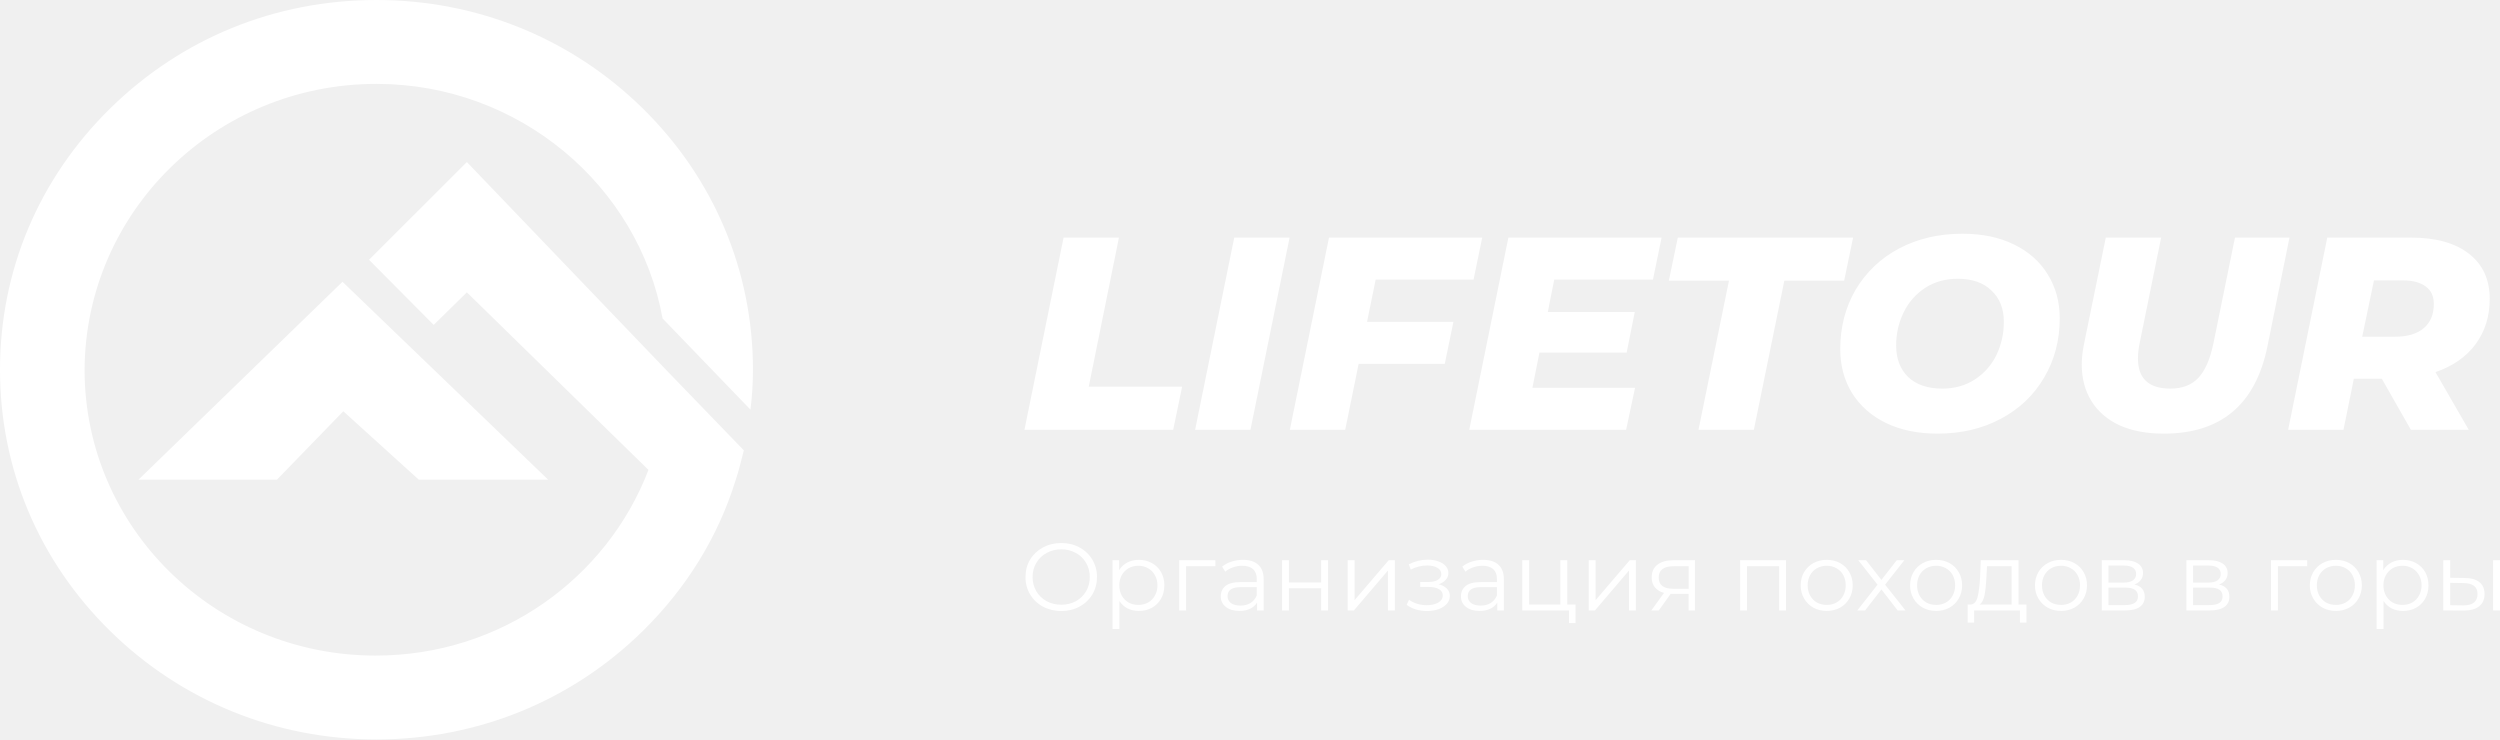
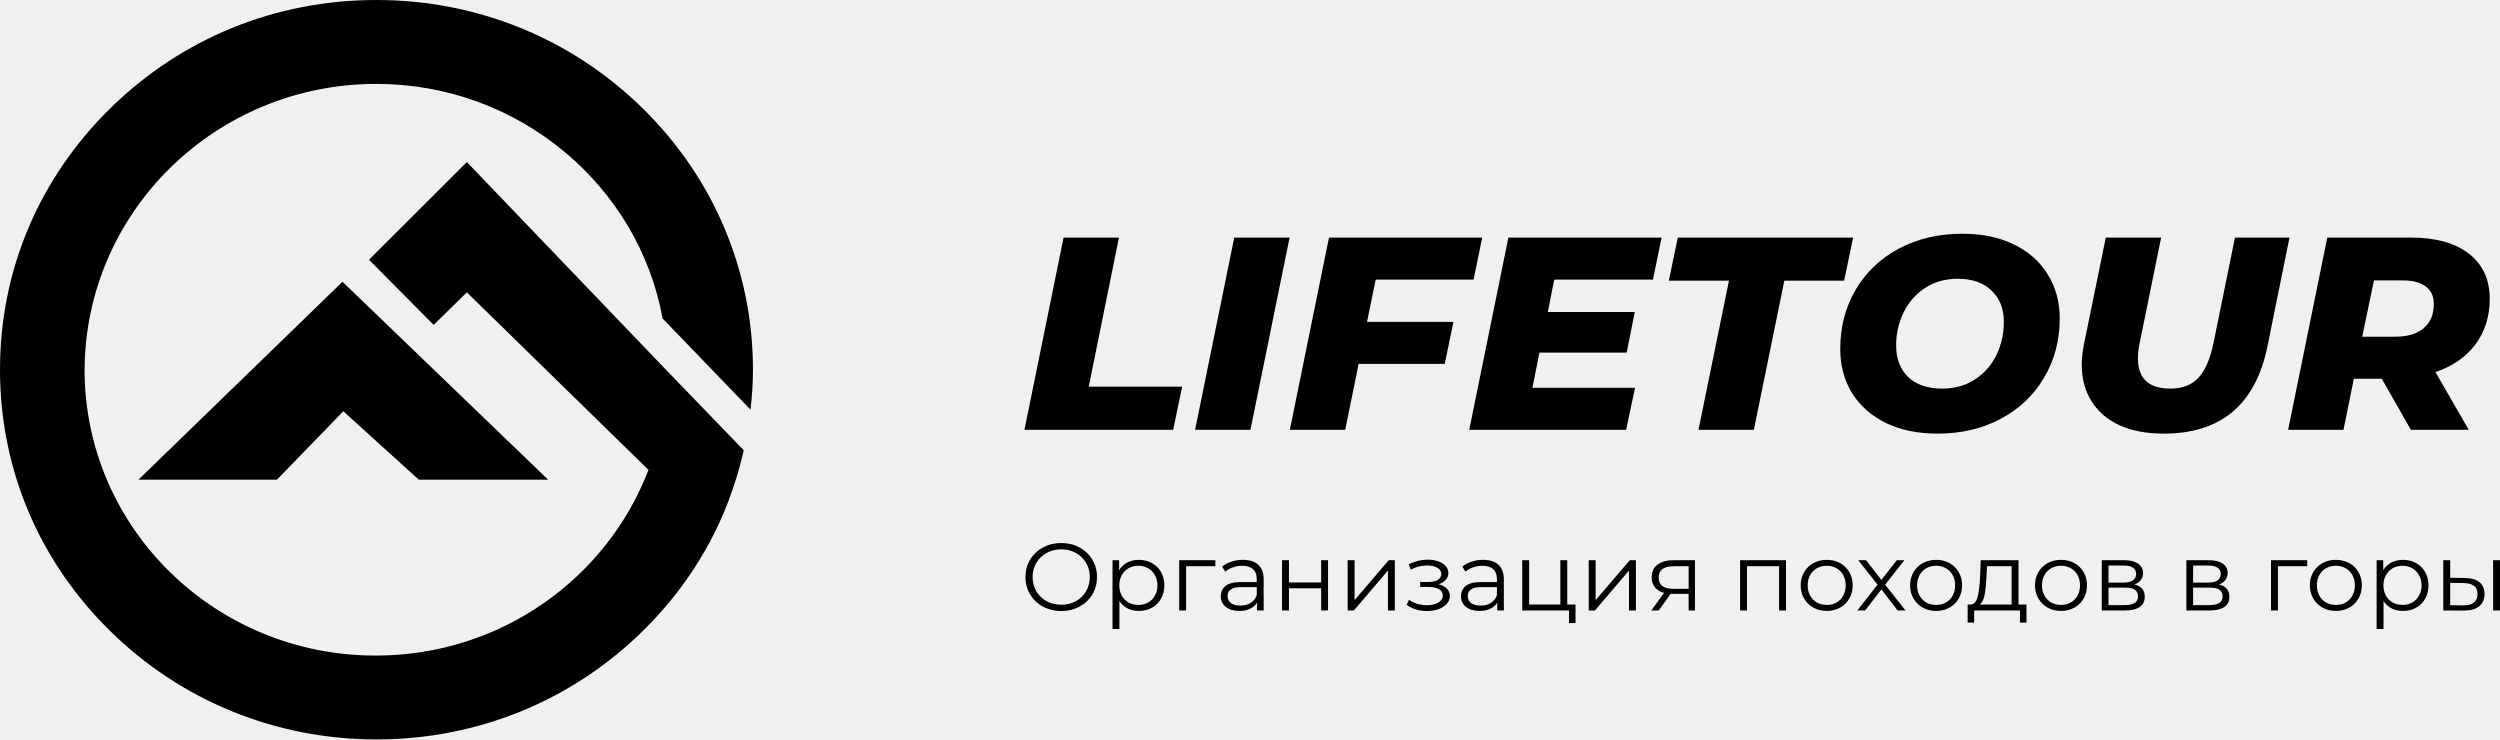
<svg xmlns="http://www.w3.org/2000/svg" width="142" height="42" fill="none">
-   <path d="M15.731 27.244 19.5 23.36l4.286 3.885h7.347l-11.68-11.24-11.587 11.24h7.865Z" fill="#fff" />
-   <path d="m26.518 9.205-5.558 5.55 3.674 3.7 1.884-1.85L36.833 26.69c-2.355 6.152-8.384 10.547-15.496 10.547-9.138 0-16.533-7.262-16.533-16.236.047-8.974 7.442-16.236 16.58-16.236 8.101 0 14.884 5.782 16.25 13.322l4.992 5.18c.094-.74.142-1.526.142-2.266 0-5.597-2.214-10.87-6.265-14.848C32.453 2.174 27.083 0 21.383 0 15.639 0 10.316 2.174 6.265 6.152 2.214 10.13 0 15.357 0 21c0 5.643 2.214 10.87 6.264 14.848C10.315 39.826 15.684 42 21.384 42c5.699 0 11.069-2.174 15.12-6.152 2.495-2.451 4.285-5.366 5.274-8.557.189-.555.33-1.157.471-1.712l-4.333-4.486L26.518 9.205ZM60.411 13.495h3.145l-1.715 8.468h5.304l-.508 2.45h-8.449l2.223-10.918ZM70.105 13.495h3.144l-2.223 10.917h-3.144l2.223-10.917ZM78.139 15.88l-.492 2.403h4.907l-.492 2.386H77.17l-.762 3.743h-3.145l2.224-10.917h8.703l-.492 2.386h-5.56ZM88.28 15.88l-.364 1.841h4.939l-.46 2.308h-4.956l-.397 1.997h5.829l-.508 2.386h-8.91l2.223-10.917h8.703l-.492 2.386h-5.606ZM98.205 15.943H94.79l.509-2.448h9.957l-.508 2.448h-3.398l-1.731 8.47h-3.145l1.731-8.47ZM110.053 24.63c-1.123 0-2.102-.202-2.938-.608-.826-.405-1.467-.972-1.922-1.7-.445-.728-.667-1.56-.667-2.495 0-1.248.291-2.371.873-3.37a6.221 6.221 0 0 1 2.462-2.339c1.059-.561 2.261-.842 3.605-.842 1.122 0 2.097.203 2.922.608.837.406 1.477.973 1.922 1.7.455.728.683 1.56.683 2.496 0 1.248-.296 2.37-.889 3.369-.583.998-1.403 1.778-2.462 2.34-1.048.56-2.245.841-3.589.841Zm.27-2.557c.698 0 1.313-.172 1.842-.515.529-.343.937-.8 1.223-1.373a4.291 4.291 0 0 0 .429-1.918c0-.738-.233-1.326-.699-1.762-.455-.447-1.096-.671-1.922-.671-.699 0-1.313.172-1.842.515a3.415 3.415 0 0 0-1.223 1.388 4.193 4.193 0 0 0-.429 1.903c0 .738.228 1.33.683 1.778.466.436 1.112.655 1.938.655ZM122.896 24.63c-.963 0-1.794-.155-2.493-.467-.699-.323-1.234-.78-1.604-1.373-.371-.593-.556-1.29-.556-2.09 0-.333.042-.717.127-1.154l1.239-6.051h3.144l-1.223 6.004a4.363 4.363 0 0 0-.095.858c0 1.144.614 1.716 1.842 1.716.667 0 1.192-.198 1.573-.593.391-.406.683-1.066.873-1.98l1.223-6.005h3.097l-1.255 6.191c-.677 3.296-2.641 4.945-5.892 4.945ZM141.416 16.973c0 .998-.27 1.86-.81 2.589-.54.717-1.297 1.242-2.271 1.575l1.89 3.275h-3.287l-1.652-2.9h-1.588l-.588 2.9h-3.144l2.223-10.917h4.749c1.419 0 2.52.306 3.303.92.784.613 1.175 1.466 1.175 2.558Zm-3.176.296c0-.447-.153-.78-.461-.998-.307-.23-.735-.344-1.286-.344h-1.652l-.667 3.198h1.874c.699 0 1.239-.161 1.62-.484.381-.322.572-.78.572-1.372ZM60.282 34.706a2.19 2.19 0 0 1-1.044-.25 1.906 1.906 0 0 1-.73-.694 1.904 1.904 0 0 1-.26-.987c0-.365.087-.694.26-.987.177-.293.42-.523.73-.69.313-.17.66-.254 1.044-.254.383 0 .727.083 1.033.25a1.874 1.874 0 0 1 .994 1.682c0 .364-.088.695-.265.992-.177.293-.42.522-.73.689-.305.166-.65.25-1.032.25Zm0-.358c.305 0 .582-.067.828-.2.247-.138.44-.326.58-.565.14-.242.21-.511.21-.808 0-.297-.07-.564-.21-.803a1.462 1.462 0 0 0-.58-.564 1.674 1.674 0 0 0-.828-.206c-.306 0-.584.068-.834.206a1.5 1.5 0 0 0-.586.564c-.14.239-.21.506-.21.803 0 .297.07.566.21.808.144.239.339.427.585.565.251.133.529.2.835.2ZM64.688 31.799c.272 0 .519.061.74.184.22.12.394.29.52.51a1.5 1.5 0 0 1 .187.754c0 .286-.063.539-.188.76a1.33 1.33 0 0 1-.52.515c-.217.12-.463.179-.74.179-.235 0-.449-.047-.64-.141a1.228 1.228 0 0 1-.464-.423v1.59h-.392V31.82h.375v.564c.118-.188.273-.332.464-.434.195-.1.415-.151.658-.151Zm-.028 2.56c.203 0 .387-.045.552-.136a.986.986 0 0 0 .387-.396c.096-.17.144-.363.144-.58 0-.217-.048-.409-.144-.575a.985.985 0 0 0-.387-.396 1.1 1.1 0 0 0-.552-.141c-.206 0-.392.047-.558.14-.162.095-.29.227-.387.397a1.168 1.168 0 0 0-.138.575c0 .217.046.41.138.58.096.17.225.302.387.397.166.09.352.135.558.135ZM69.032 32.162H67.37v2.512h-.392V31.82h2.055v.342ZM70.6 31.799c.379 0 .67.093.872.282.203.184.304.459.304.824v1.769H71.4v-.445a.89.89 0 0 1-.392.347c-.17.083-.372.125-.608.125-.324 0-.582-.076-.773-.228a.73.73 0 0 1-.287-.602c0-.242.088-.438.265-.586.18-.148.466-.222.856-.222h.923v-.174c0-.246-.07-.432-.21-.559-.14-.13-.345-.195-.614-.195-.184 0-.36.03-.53.092-.17.058-.315.14-.436.244l-.177-.287a1.54 1.54 0 0 1 .53-.282 2.05 2.05 0 0 1 .652-.104Zm-.139 2.598c.221 0 .41-.049.57-.146a.91.91 0 0 0 .353-.434v-.467h-.912c-.497 0-.746.17-.746.51a.47.47 0 0 0 .194.396c.129.094.31.141.541.141ZM72.82 31.82h.392v1.264h1.829V31.82h.392v2.854h-.392v-1.259h-1.829v1.259h-.392V31.82ZM76.548 31.82h.392v2.268l1.939-2.268h.348v2.854h-.392v-2.268L76.9 34.674h-.353V31.82ZM81.706 33.187a.921.921 0 0 1 .475.244.58.58 0 0 1 .17.424.644.644 0 0 1-.176.444c-.114.13-.27.232-.47.304a2.002 2.002 0 0 1-.657.103c-.21 0-.416-.029-.618-.087a1.652 1.652 0 0 1-.53-.265l.132-.288c.132.098.287.174.464.228.177.054.355.081.536.081.269 0 .488-.048.657-.146.173-.101.26-.237.26-.407a.39.39 0 0 0-.21-.353c-.14-.086-.332-.13-.575-.13h-.497v-.282h.475c.217 0 .392-.04.525-.12.132-.082.199-.193.199-.33 0-.152-.076-.271-.227-.358-.147-.087-.34-.13-.58-.13-.313 0-.622.077-.928.233l-.11-.298a2.336 2.336 0 0 1 1.077-.266c.22 0 .42.032.597.097.18.062.32.15.42.266.103.116.154.25.154.402a.552.552 0 0 1-.155.385.885.885 0 0 1-.408.25ZM84.242 31.799c.38 0 .67.093.873.282.202.184.304.459.304.824v1.769h-.376v-.445a.89.89 0 0 1-.392.347c-.17.083-.372.125-.608.125-.324 0-.582-.076-.773-.228a.73.73 0 0 1-.287-.602c0-.242.088-.438.265-.586.18-.148.466-.222.856-.222h.922v-.174c0-.246-.07-.432-.21-.559-.14-.13-.344-.195-.613-.195-.184 0-.36.03-.53.092-.17.058-.315.14-.436.244l-.177-.287a1.54 1.54 0 0 1 .53-.282 2.05 2.05 0 0 1 .652-.104Zm-.138 2.598c.221 0 .41-.049.569-.146a.91.91 0 0 0 .353-.434v-.467h-.911c-.497 0-.746.17-.746.51a.47.47 0 0 0 .194.396c.129.094.309.141.541.141ZM89.49 34.337v1.053h-.37v-.716h-2.657V31.82h.392v2.517h1.773V31.82h.392v2.517h.47ZM90.239 31.82h.392v2.268l1.94-2.268h.347v2.854h-.392v-2.268l-1.933 2.268h-.354V31.82ZM96.274 31.82v2.854h-.36v-.944h-1.021l-.674.944h-.425l.723-.998a.983.983 0 0 1-.519-.315.861.861 0 0 1-.182-.564c0-.319.11-.56.331-.727.221-.167.523-.25.906-.25h1.22Zm-2.06.988c0 .423.274.634.823.634h.878v-1.28h-.85c-.568 0-.852.215-.852.646ZM101.445 31.82v2.854h-.392v-2.512H99.23v2.512h-.392V31.82h2.607ZM103.759 34.7c-.28 0-.532-.06-.757-.184a1.402 1.402 0 0 1-.53-.52 1.455 1.455 0 0 1-.193-.749c0-.279.064-.528.193-.749.129-.22.306-.392.53-.515.225-.123.477-.184.757-.184s.532.061.757.184c.224.123.399.295.525.515.128.22.193.47.193.749 0 .278-.065.528-.193.749-.126.22-.301.394-.525.52a1.551 1.551 0 0 1-.757.185Zm0-.34c.206 0 .39-.046.552-.136a.984.984 0 0 0 .387-.397 1.2 1.2 0 0 0 .138-.58 1.2 1.2 0 0 0-.138-.58.948.948 0 0 0-.387-.391 1.08 1.08 0 0 0-.552-.141c-.206 0-.392.047-.558.14a.998.998 0 0 0-.387.392 1.2 1.2 0 0 0-.138.58c0 .217.046.41.138.58.096.17.225.302.387.397.166.09.352.135.558.135ZM107.787 34.674l-.922-1.194-.929 1.194h-.441l1.149-1.465-1.094-1.389h.442l.873 1.118.872-1.118h.431l-1.094 1.389 1.16 1.465h-.447ZM109.974 34.7c-.28 0-.533-.06-.757-.184a1.398 1.398 0 0 1-.531-.52 1.465 1.465 0 0 1-.193-.749c0-.279.065-.528.193-.749.129-.22.306-.392.531-.515.224-.123.477-.184.757-.184.279 0 .532.061.756.184.225.123.4.295.525.515.129.22.193.47.193.749 0 .278-.064.528-.193.749-.125.22-.3.394-.525.52a1.547 1.547 0 0 1-.756.185Zm0-.34c.206 0 .39-.046.552-.136a.984.984 0 0 0 .387-.397 1.2 1.2 0 0 0 .138-.58 1.2 1.2 0 0 0-.138-.58.948.948 0 0 0-.387-.391 1.08 1.08 0 0 0-.552-.141c-.207 0-.393.047-.558.14a.998.998 0 0 0-.387.392 1.2 1.2 0 0 0-.138.58c0 .217.046.41.138.58.096.17.225.302.387.397.165.09.351.135.558.135ZM115.104 34.337v1.026h-.37v-.69h-2.602v.69h-.37v-1.026h.166c.195-.01.328-.152.398-.423s.118-.65.143-1.139l.039-.955h2.143v2.517h.453Zm-2.276-1.54c-.018.405-.053.74-.105 1.003-.051.26-.143.44-.276.537h1.812v-2.175h-1.397l-.034.635ZM117.067 34.7c-.279 0-.532-.06-.756-.184a1.398 1.398 0 0 1-.531-.52 1.455 1.455 0 0 1-.193-.749c0-.279.064-.528.193-.749.129-.22.306-.392.531-.515.224-.123.477-.184.756-.184.28 0 .533.061.757.184.225.123.4.295.525.515.129.22.193.47.193.749 0 .278-.064.528-.193.749-.125.22-.3.394-.525.52a1.548 1.548 0 0 1-.757.185Zm0-.34c.207 0 .391-.046.553-.136a.982.982 0 0 0 .386-.397c.093-.17.139-.363.139-.58 0-.217-.046-.41-.139-.58a.946.946 0 0 0-.386-.391 1.08 1.08 0 0 0-.553-.141c-.206 0-.392.047-.558.14a.996.996 0 0 0-.386.392 1.2 1.2 0 0 0-.138.58c0 .217.046.41.138.58.096.17.224.302.386.397.166.09.352.135.558.135ZM121.231 33.198c.394.09.591.324.591.7 0 .25-.094.441-.282.575-.187.134-.467.2-.839.2h-1.32V31.82h1.281c.332 0 .591.064.779.19a.615.615 0 0 1 .282.543c0 .155-.044.289-.133.401a.76.76 0 0 1-.359.244Zm-1.469-.108h.873c.224 0 .395-.042.513-.125a.412.412 0 0 0 .183-.364.399.399 0 0 0-.183-.358c-.118-.08-.289-.119-.513-.119h-.873v.966Zm.922 1.28c.251 0 .438-.04.564-.12.125-.079.188-.204.188-.374s-.058-.294-.172-.374c-.114-.083-.294-.125-.541-.125h-.961v.993h.922ZM126.038 33.198c.394.09.591.324.591.7 0 .25-.094.441-.282.575-.188.134-.468.2-.84.2h-1.32V31.82h1.282c.331 0 .591.064.779.19a.617.617 0 0 1 .281.543.63.63 0 0 1-.132.401.765.765 0 0 1-.359.244Zm-1.47-.108h.873c.225 0 .396-.042.514-.125a.414.414 0 0 0 .182-.364.4.4 0 0 0-.182-.358c-.118-.08-.289-.119-.514-.119h-.873v.966Zm.923 1.28c.25 0 .438-.04.563-.12.125-.079.188-.204.188-.374s-.057-.294-.171-.374c-.114-.083-.295-.125-.542-.125h-.961v.993h.923ZM131.049 32.162h-1.663v2.512h-.392V31.82h2.055v.342ZM132.679 34.7c-.28 0-.532-.06-.756-.184a1.398 1.398 0 0 1-.531-.52 1.455 1.455 0 0 1-.193-.749c0-.279.064-.528.193-.749.129-.22.306-.392.531-.515.224-.123.476-.184.756-.184s.532.061.757.184c.225.123.4.295.525.515.129.22.193.47.193.749 0 .278-.064.528-.193.749-.125.22-.3.394-.525.52a1.551 1.551 0 0 1-.757.185Zm0-.34c.207 0 .391-.046.553-.136a.988.988 0 0 0 .386-.397 1.2 1.2 0 0 0 .139-.58 1.2 1.2 0 0 0-.139-.58.952.952 0 0 0-.386-.391 1.08 1.08 0 0 0-.553-.141c-.206 0-.392.047-.558.14a.99.99 0 0 0-.386.392 1.2 1.2 0 0 0-.138.58c0 .217.046.41.138.58.095.17.224.302.386.397.166.09.352.135.558.135ZM136.49 31.799c.272 0 .519.061.74.184.221.12.394.29.519.51.125.22.188.472.188.754 0 .286-.063.539-.188.76-.125.22-.298.392-.519.515-.218.12-.464.179-.74.179-.236 0-.45-.047-.641-.141a1.223 1.223 0 0 1-.464-.423v1.59h-.393V31.82h.376v.564a1.21 1.21 0 0 1 .464-.434c.195-.1.414-.151.658-.151Zm-.028 2.56c.202 0 .387-.045.552-.136a.984.984 0 0 0 .387-.396 1.16 1.16 0 0 0 .144-.58 1.13 1.13 0 0 0-.144-.575.984.984 0 0 0-.387-.396 1.098 1.098 0 0 0-.552-.141c-.206 0-.392.047-.558.14a1.037 1.037 0 0 0-.387.397 1.169 1.169 0 0 0-.138.575c0 .217.046.41.138.58.096.17.225.302.387.397.166.09.352.135.558.135ZM140 32.83c.365.003.643.082.834.238.192.156.288.38.288.673 0 .303-.103.537-.31.7-.206.162-.501.242-.884.238l-1.149-.005V31.82h.393v.998l.828.011Zm1.608-1.01H142v2.854h-.392V31.82Zm-1.702 2.566c.269.004.472-.049.608-.157.14-.112.21-.275.21-.488 0-.21-.068-.366-.204-.467-.137-.101-.341-.154-.614-.157l-.734-.011v1.27l.734.01Z" fill="#fff" />
+   <path d="M15.731 27.244 19.5 23.36l4.286 3.885h7.347l-11.68-11.24-11.587 11.24h7.865Z" fill="currentColor" />
+   <path d="m26.518 9.205-5.558 5.55 3.674 3.7 1.884-1.85L36.833 26.69c-2.355 6.152-8.384 10.547-15.496 10.547-9.138 0-16.533-7.262-16.533-16.236.047-8.974 7.442-16.236 16.58-16.236 8.101 0 14.884 5.782 16.25 13.322l4.992 5.18c.094-.74.142-1.526.142-2.266 0-5.597-2.214-10.87-6.265-14.848C32.453 2.174 27.083 0 21.383 0 15.639 0 10.316 2.174 6.265 6.152 2.214 10.13 0 15.357 0 21c0 5.643 2.214 10.87 6.264 14.848C10.315 39.826 15.684 42 21.384 42c5.699 0 11.069-2.174 15.12-6.152 2.495-2.451 4.285-5.366 5.274-8.557.189-.555.33-1.157.471-1.712l-4.333-4.486L26.518 9.205ZM60.411 13.495h3.145l-1.715 8.468h5.304l-.508 2.45h-8.449l2.223-10.918ZM70.105 13.495h3.144l-2.223 10.917h-3.144l2.223-10.917ZM78.139 15.88l-.492 2.403h4.907l-.492 2.386H77.17l-.762 3.743h-3.145l2.224-10.917h8.703l-.492 2.386h-5.56ZM88.28 15.88l-.364 1.841h4.939l-.46 2.308h-4.956l-.397 1.997h5.829l-.508 2.386h-8.91l2.223-10.917h8.703l-.492 2.386h-5.606ZM98.205 15.943H94.79l.509-2.448h9.957l-.508 2.448h-3.398l-1.731 8.47h-3.145l1.731-8.47ZM110.053 24.63c-1.123 0-2.102-.202-2.938-.608-.826-.405-1.467-.972-1.922-1.7-.445-.728-.667-1.56-.667-2.495 0-1.248.291-2.371.873-3.37a6.221 6.221 0 0 1 2.462-2.339c1.059-.561 2.261-.842 3.605-.842 1.122 0 2.097.203 2.922.608.837.406 1.477.973 1.922 1.7.455.728.683 1.56.683 2.496 0 1.248-.296 2.37-.889 3.369-.583.998-1.403 1.778-2.462 2.34-1.048.56-2.245.841-3.589.841Zm.27-2.557c.698 0 1.313-.172 1.842-.515.529-.343.937-.8 1.223-1.373a4.291 4.291 0 0 0 .429-1.918c0-.738-.233-1.326-.699-1.762-.455-.447-1.096-.671-1.922-.671-.699 0-1.313.172-1.842.515a3.415 3.415 0 0 0-1.223 1.388 4.193 4.193 0 0 0-.429 1.903c0 .738.228 1.33.683 1.778.466.436 1.112.655 1.938.655ZM122.896 24.63c-.963 0-1.794-.155-2.493-.467-.699-.323-1.234-.78-1.604-1.373-.371-.593-.556-1.29-.556-2.09 0-.333.042-.717.127-1.154l1.239-6.051h3.144l-1.223 6.004a4.363 4.363 0 0 0-.095.858c0 1.144.614 1.716 1.842 1.716.667 0 1.192-.198 1.573-.593.391-.406.683-1.066.873-1.98l1.223-6.005h3.097l-1.255 6.191c-.677 3.296-2.641 4.945-5.892 4.945ZM141.416 16.973c0 .998-.27 1.86-.81 2.589-.54.717-1.297 1.242-2.271 1.575l1.89 3.275h-3.287l-1.652-2.9h-1.588l-.588 2.9h-3.144l2.223-10.917h4.749c1.419 0 2.52.306 3.303.92.784.613 1.175 1.466 1.175 2.558Zm-3.176.296c0-.447-.153-.78-.461-.998-.307-.23-.735-.344-1.286-.344h-1.652l-.667 3.198h1.874c.699 0 1.239-.161 1.62-.484.381-.322.572-.78.572-1.372ZM60.282 34.706a2.19 2.19 0 0 1-1.044-.25 1.906 1.906 0 0 1-.73-.694 1.904 1.904 0 0 1-.26-.987c0-.365.087-.694.26-.987.177-.293.42-.523.73-.69.313-.17.66-.254 1.044-.254.383 0 .727.083 1.033.25a1.874 1.874 0 0 1 .994 1.682c0 .364-.088.695-.265.992-.177.293-.42.522-.73.689-.305.166-.65.25-1.032.25Zm0-.358c.305 0 .582-.067.828-.2.247-.138.44-.326.58-.565.14-.242.21-.511.21-.808 0-.297-.07-.564-.21-.803a1.462 1.462 0 0 0-.58-.564 1.674 1.674 0 0 0-.828-.206c-.306 0-.584.068-.834.206a1.5 1.5 0 0 0-.586.564c-.14.239-.21.506-.21.803 0 .297.07.566.21.808.144.239.339.427.585.565.251.133.529.2.835.2ZM64.688 31.799c.272 0 .519.061.74.184.22.12.394.29.52.51a1.5 1.5 0 0 1 .187.754c0 .286-.063.539-.188.76a1.33 1.33 0 0 1-.52.515c-.217.12-.463.179-.74.179-.235 0-.449-.047-.64-.141a1.228 1.228 0 0 1-.464-.423v1.59h-.392V31.82h.375v.564c.118-.188.273-.332.464-.434.195-.1.415-.151.658-.151Zm-.028 2.56c.203 0 .387-.045.552-.136a.986.986 0 0 0 .387-.396c.096-.17.144-.363.144-.58 0-.217-.048-.409-.144-.575a.985.985 0 0 0-.387-.396 1.1 1.1 0 0 0-.552-.141c-.206 0-.392.047-.558.14-.162.095-.29.227-.387.397a1.168 1.168 0 0 0-.138.575c0 .217.046.41.138.58.096.17.225.302.387.397.166.09.352.135.558.135ZM69.032 32.162H67.37v2.512h-.392V31.82h2.055v.342ZM70.6 31.799c.379 0 .67.093.872.282.203.184.304.459.304.824v1.769H71.4v-.445a.89.89 0 0 1-.392.347c-.17.083-.372.125-.608.125-.324 0-.582-.076-.773-.228a.73.73 0 0 1-.287-.602c0-.242.088-.438.265-.586.18-.148.466-.222.856-.222h.923v-.174c0-.246-.07-.432-.21-.559-.14-.13-.345-.195-.614-.195-.184 0-.36.03-.53.092-.17.058-.315.14-.436.244l-.177-.287a1.54 1.54 0 0 1 .53-.282 2.05 2.05 0 0 1 .652-.104Zm-.139 2.598c.221 0 .41-.049.57-.146a.91.91 0 0 0 .353-.434v-.467h-.912c-.497 0-.746.17-.746.51a.47.47 0 0 0 .194.396c.129.094.31.141.541.141ZM72.82 31.82h.392v1.264h1.829V31.82h.392v2.854h-.392v-1.259h-1.829v1.259h-.392V31.82ZM76.548 31.82h.392v2.268l1.939-2.268h.348v2.854h-.392v-2.268L76.9 34.674h-.353V31.82ZM81.706 33.187a.921.921 0 0 1 .475.244.58.58 0 0 1 .17.424.644.644 0 0 1-.176.444c-.114.13-.27.232-.47.304a2.002 2.002 0 0 1-.657.103c-.21 0-.416-.029-.618-.087a1.652 1.652 0 0 1-.53-.265l.132-.288c.132.098.287.174.464.228.177.054.355.081.536.081.269 0 .488-.048.657-.146.173-.101.26-.237.26-.407a.39.39 0 0 0-.21-.353c-.14-.086-.332-.13-.575-.13h-.497v-.282h.475c.217 0 .392-.04.525-.12.132-.082.199-.193.199-.33 0-.152-.076-.271-.227-.358-.147-.087-.34-.13-.58-.13-.313 0-.622.077-.928.233l-.11-.298a2.336 2.336 0 0 1 1.077-.266c.22 0 .42.032.597.097.18.062.32.15.42.266.103.116.154.25.154.402a.552.552 0 0 1-.155.385.885.885 0 0 1-.408.25ZM84.242 31.799c.38 0 .67.093.873.282.202.184.304.459.304.824v1.769h-.376v-.445a.89.89 0 0 1-.392.347c-.17.083-.372.125-.608.125-.324 0-.582-.076-.773-.228a.73.73 0 0 1-.287-.602c0-.242.088-.438.265-.586.18-.148.466-.222.856-.222h.922v-.174c0-.246-.07-.432-.21-.559-.14-.13-.344-.195-.613-.195-.184 0-.36.03-.53.092-.17.058-.315.14-.436.244l-.177-.287a1.54 1.54 0 0 1 .53-.282 2.05 2.05 0 0 1 .652-.104Zm-.138 2.598c.221 0 .41-.049.569-.146a.91.91 0 0 0 .353-.434v-.467h-.911c-.497 0-.746.17-.746.51a.47.47 0 0 0 .194.396c.129.094.309.141.541.141ZM89.49 34.337v1.053h-.37v-.716h-2.657V31.82h.392v2.517h1.773V31.82h.392v2.517h.47ZM90.239 31.82h.392v2.268l1.94-2.268h.347v2.854h-.392v-2.268l-1.933 2.268h-.354V31.82ZM96.274 31.82v2.854h-.36v-.944h-1.021l-.674.944h-.425l.723-.998a.983.983 0 0 1-.519-.315.861.861 0 0 1-.182-.564c0-.319.11-.56.331-.727.221-.167.523-.25.906-.25h1.22Zm-2.06.988c0 .423.274.634.823.634h.878v-1.28h-.85c-.568 0-.852.215-.852.646ZM101.445 31.82v2.854h-.392v-2.512H99.23v2.512h-.392V31.82h2.607ZM103.759 34.7c-.28 0-.532-.06-.757-.184a1.402 1.402 0 0 1-.53-.52 1.455 1.455 0 0 1-.193-.749c0-.279.064-.528.193-.749.129-.22.306-.392.53-.515.225-.123.477-.184.757-.184s.532.061.757.184c.224.123.399.295.525.515.128.22.193.47.193.749 0 .278-.065.528-.193.749-.126.22-.301.394-.525.52a1.551 1.551 0 0 1-.757.185Zm0-.34c.206 0 .39-.046.552-.136a.984.984 0 0 0 .387-.397 1.2 1.2 0 0 0 .138-.58 1.2 1.2 0 0 0-.138-.58.948.948 0 0 0-.387-.391 1.08 1.08 0 0 0-.552-.141c-.206 0-.392.047-.558.14a.998.998 0 0 0-.387.392 1.2 1.2 0 0 0-.138.58c0 .217.046.41.138.58.096.17.225.302.387.397.166.09.352.135.558.135ZM107.787 34.674l-.922-1.194-.929 1.194h-.441l1.149-1.465-1.094-1.389h.442l.873 1.118.872-1.118h.431l-1.094 1.389 1.16 1.465h-.447ZM109.974 34.7c-.28 0-.533-.06-.757-.184a1.398 1.398 0 0 1-.531-.52 1.465 1.465 0 0 1-.193-.749c0-.279.065-.528.193-.749.129-.22.306-.392.531-.515.224-.123.477-.184.757-.184.279 0 .532.061.756.184.225.123.4.295.525.515.129.22.193.47.193.749 0 .278-.064.528-.193.749-.125.22-.3.394-.525.52a1.547 1.547 0 0 1-.756.185Zm0-.34c.206 0 .39-.046.552-.136a.984.984 0 0 0 .387-.397 1.2 1.2 0 0 0 .138-.58 1.2 1.2 0 0 0-.138-.58.948.948 0 0 0-.387-.391 1.08 1.08 0 0 0-.552-.141c-.207 0-.393.047-.558.14a.998.998 0 0 0-.387.392 1.2 1.2 0 0 0-.138.58c0 .217.046.41.138.58.096.17.225.302.387.397.165.09.351.135.558.135ZM115.104 34.337v1.026h-.37v-.69h-2.602v.69h-.37v-1.026h.166c.195-.01.328-.152.398-.423s.118-.65.143-1.139l.039-.955h2.143v2.517h.453Zm-2.276-1.54c-.018.405-.053.74-.105 1.003-.051.26-.143.44-.276.537h1.812v-2.175h-1.397l-.034.635ZM117.067 34.7c-.279 0-.532-.06-.756-.184a1.398 1.398 0 0 1-.531-.52 1.455 1.455 0 0 1-.193-.749c0-.279.064-.528.193-.749.129-.22.306-.392.531-.515.224-.123.477-.184.756-.184.28 0 .533.061.757.184.225.123.4.295.525.515.129.22.193.47.193.749 0 .278-.064.528-.193.749-.125.22-.3.394-.525.52a1.548 1.548 0 0 1-.757.185Zm0-.34c.207 0 .391-.046.553-.136a.982.982 0 0 0 .386-.397c.093-.17.139-.363.139-.58 0-.217-.046-.41-.139-.58a.946.946 0 0 0-.386-.391 1.08 1.08 0 0 0-.553-.141c-.206 0-.392.047-.558.14a.996.996 0 0 0-.386.392 1.2 1.2 0 0 0-.138.58c0 .217.046.41.138.58.096.17.224.302.386.397.166.09.352.135.558.135ZM121.231 33.198c.394.09.591.324.591.7 0 .25-.094.441-.282.575-.187.134-.467.2-.839.2h-1.32V31.82h1.281c.332 0 .591.064.779.19a.615.615 0 0 1 .282.543c0 .155-.044.289-.133.401a.76.76 0 0 1-.359.244Zm-1.469-.108h.873c.224 0 .395-.042.513-.125a.412.412 0 0 0 .183-.364.399.399 0 0 0-.183-.358c-.118-.08-.289-.119-.513-.119h-.873v.966Zm.922 1.28c.251 0 .438-.04.564-.12.125-.079.188-.204.188-.374s-.058-.294-.172-.374c-.114-.083-.294-.125-.541-.125h-.961v.993h.922ZM126.038 33.198c.394.09.591.324.591.7 0 .25-.094.441-.282.575-.188.134-.468.2-.84.2h-1.32V31.82h1.282c.331 0 .591.064.779.19a.617.617 0 0 1 .281.543.63.63 0 0 1-.132.401.765.765 0 0 1-.359.244Zm-1.47-.108h.873c.225 0 .396-.042.514-.125a.414.414 0 0 0 .182-.364.4.4 0 0 0-.182-.358c-.118-.08-.289-.119-.514-.119h-.873v.966Zm.923 1.28c.25 0 .438-.04.563-.12.125-.079.188-.204.188-.374s-.057-.294-.171-.374c-.114-.083-.295-.125-.542-.125h-.961v.993h.923ZM131.049 32.162h-1.663v2.512h-.392V31.82h2.055v.342ZM132.679 34.7c-.28 0-.532-.06-.756-.184a1.398 1.398 0 0 1-.531-.52 1.455 1.455 0 0 1-.193-.749c0-.279.064-.528.193-.749.129-.22.306-.392.531-.515.224-.123.476-.184.756-.184s.532.061.757.184c.225.123.4.295.525.515.129.22.193.47.193.749 0 .278-.064.528-.193.749-.125.22-.3.394-.525.52a1.551 1.551 0 0 1-.757.185Zm0-.34c.207 0 .391-.046.553-.136a.988.988 0 0 0 .386-.397 1.2 1.2 0 0 0 .139-.58 1.2 1.2 0 0 0-.139-.58.952.952 0 0 0-.386-.391 1.08 1.08 0 0 0-.553-.141c-.206 0-.392.047-.558.14a.99.99 0 0 0-.386.392 1.2 1.2 0 0 0-.138.58c0 .217.046.41.138.58.095.17.224.302.386.397.166.09.352.135.558.135ZM136.49 31.799c.272 0 .519.061.74.184.221.12.394.29.519.51.125.22.188.472.188.754 0 .286-.063.539-.188.76-.125.22-.298.392-.519.515-.218.12-.464.179-.74.179-.236 0-.45-.047-.641-.141a1.223 1.223 0 0 1-.464-.423v1.59h-.393V31.82h.376v.564a1.21 1.21 0 0 1 .464-.434c.195-.1.414-.151.658-.151Zm-.028 2.56c.202 0 .387-.045.552-.136a.984.984 0 0 0 .387-.396 1.16 1.16 0 0 0 .144-.58 1.13 1.13 0 0 0-.144-.575.984.984 0 0 0-.387-.396 1.098 1.098 0 0 0-.552-.141c-.206 0-.392.047-.558.14a1.037 1.037 0 0 0-.387.397 1.169 1.169 0 0 0-.138.575c0 .217.046.41.138.58.096.17.225.302.387.397.166.09.352.135.558.135ZM140 32.83c.365.003.643.082.834.238.192.156.288.38.288.673 0 .303-.103.537-.31.7-.206.162-.501.242-.884.238l-1.149-.005V31.82h.393v.998l.828.011Zm1.608-1.01H142v2.854h-.392V31.82Zm-1.702 2.566c.269.004.472-.049.608-.157.14-.112.21-.275.21-.488 0-.21-.068-.366-.204-.467-.137-.101-.341-.154-.614-.157l-.734-.011v1.27l.734.01Z" fill="currentColor" />
</svg>
